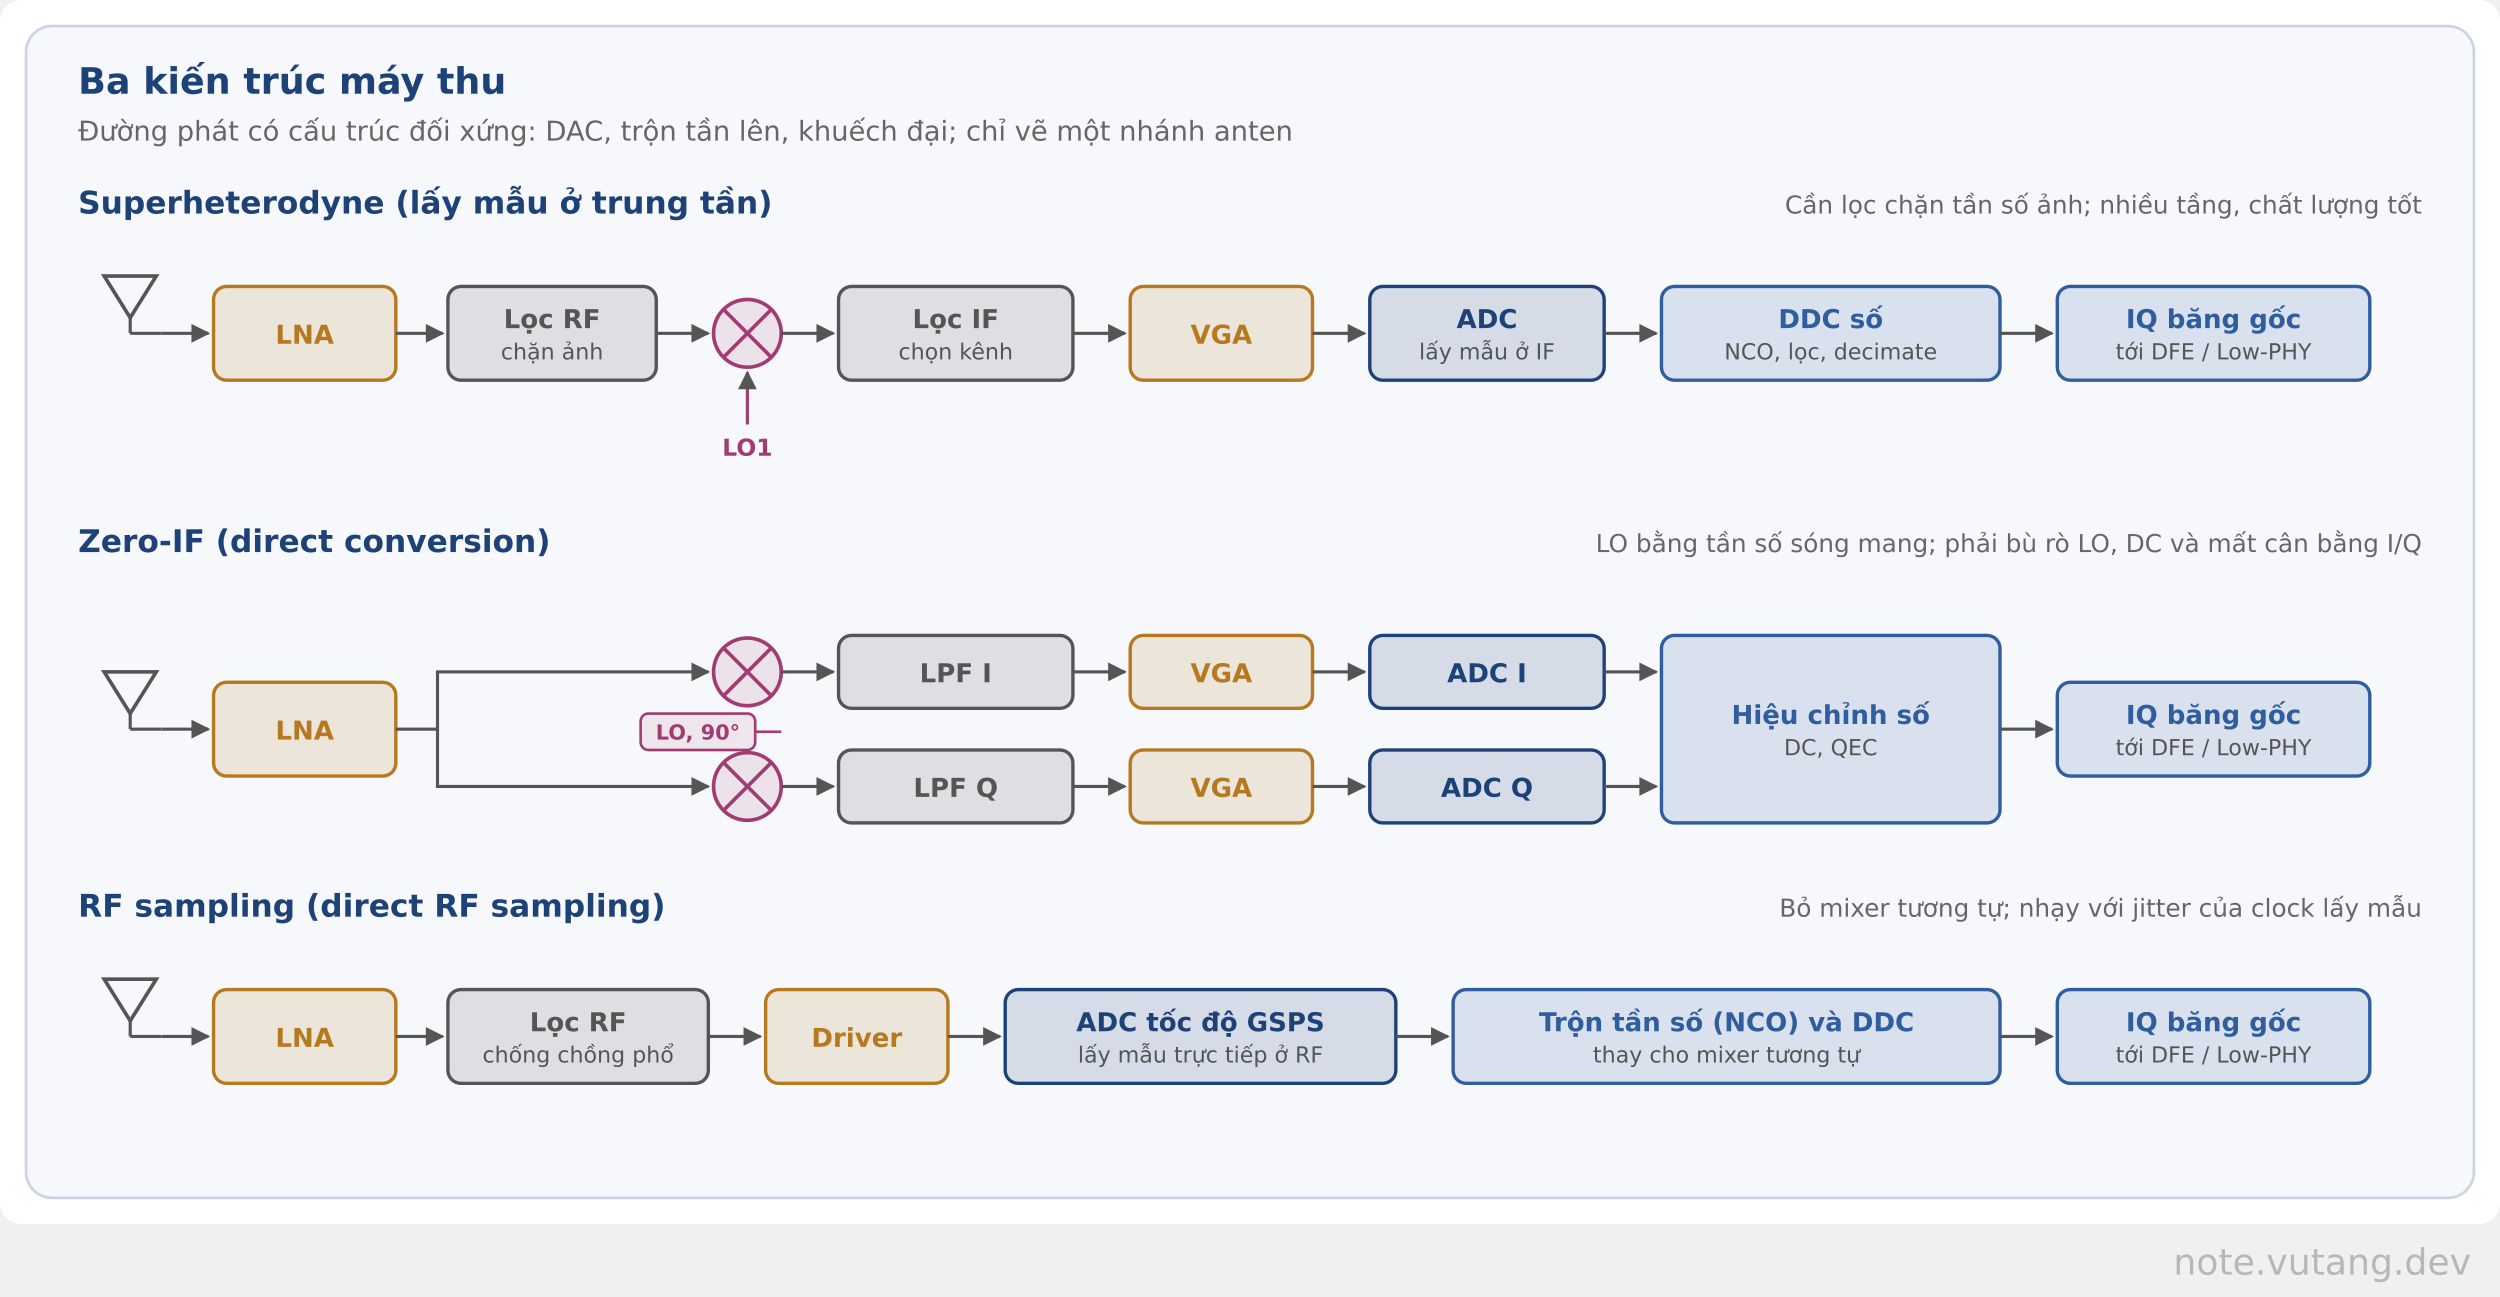
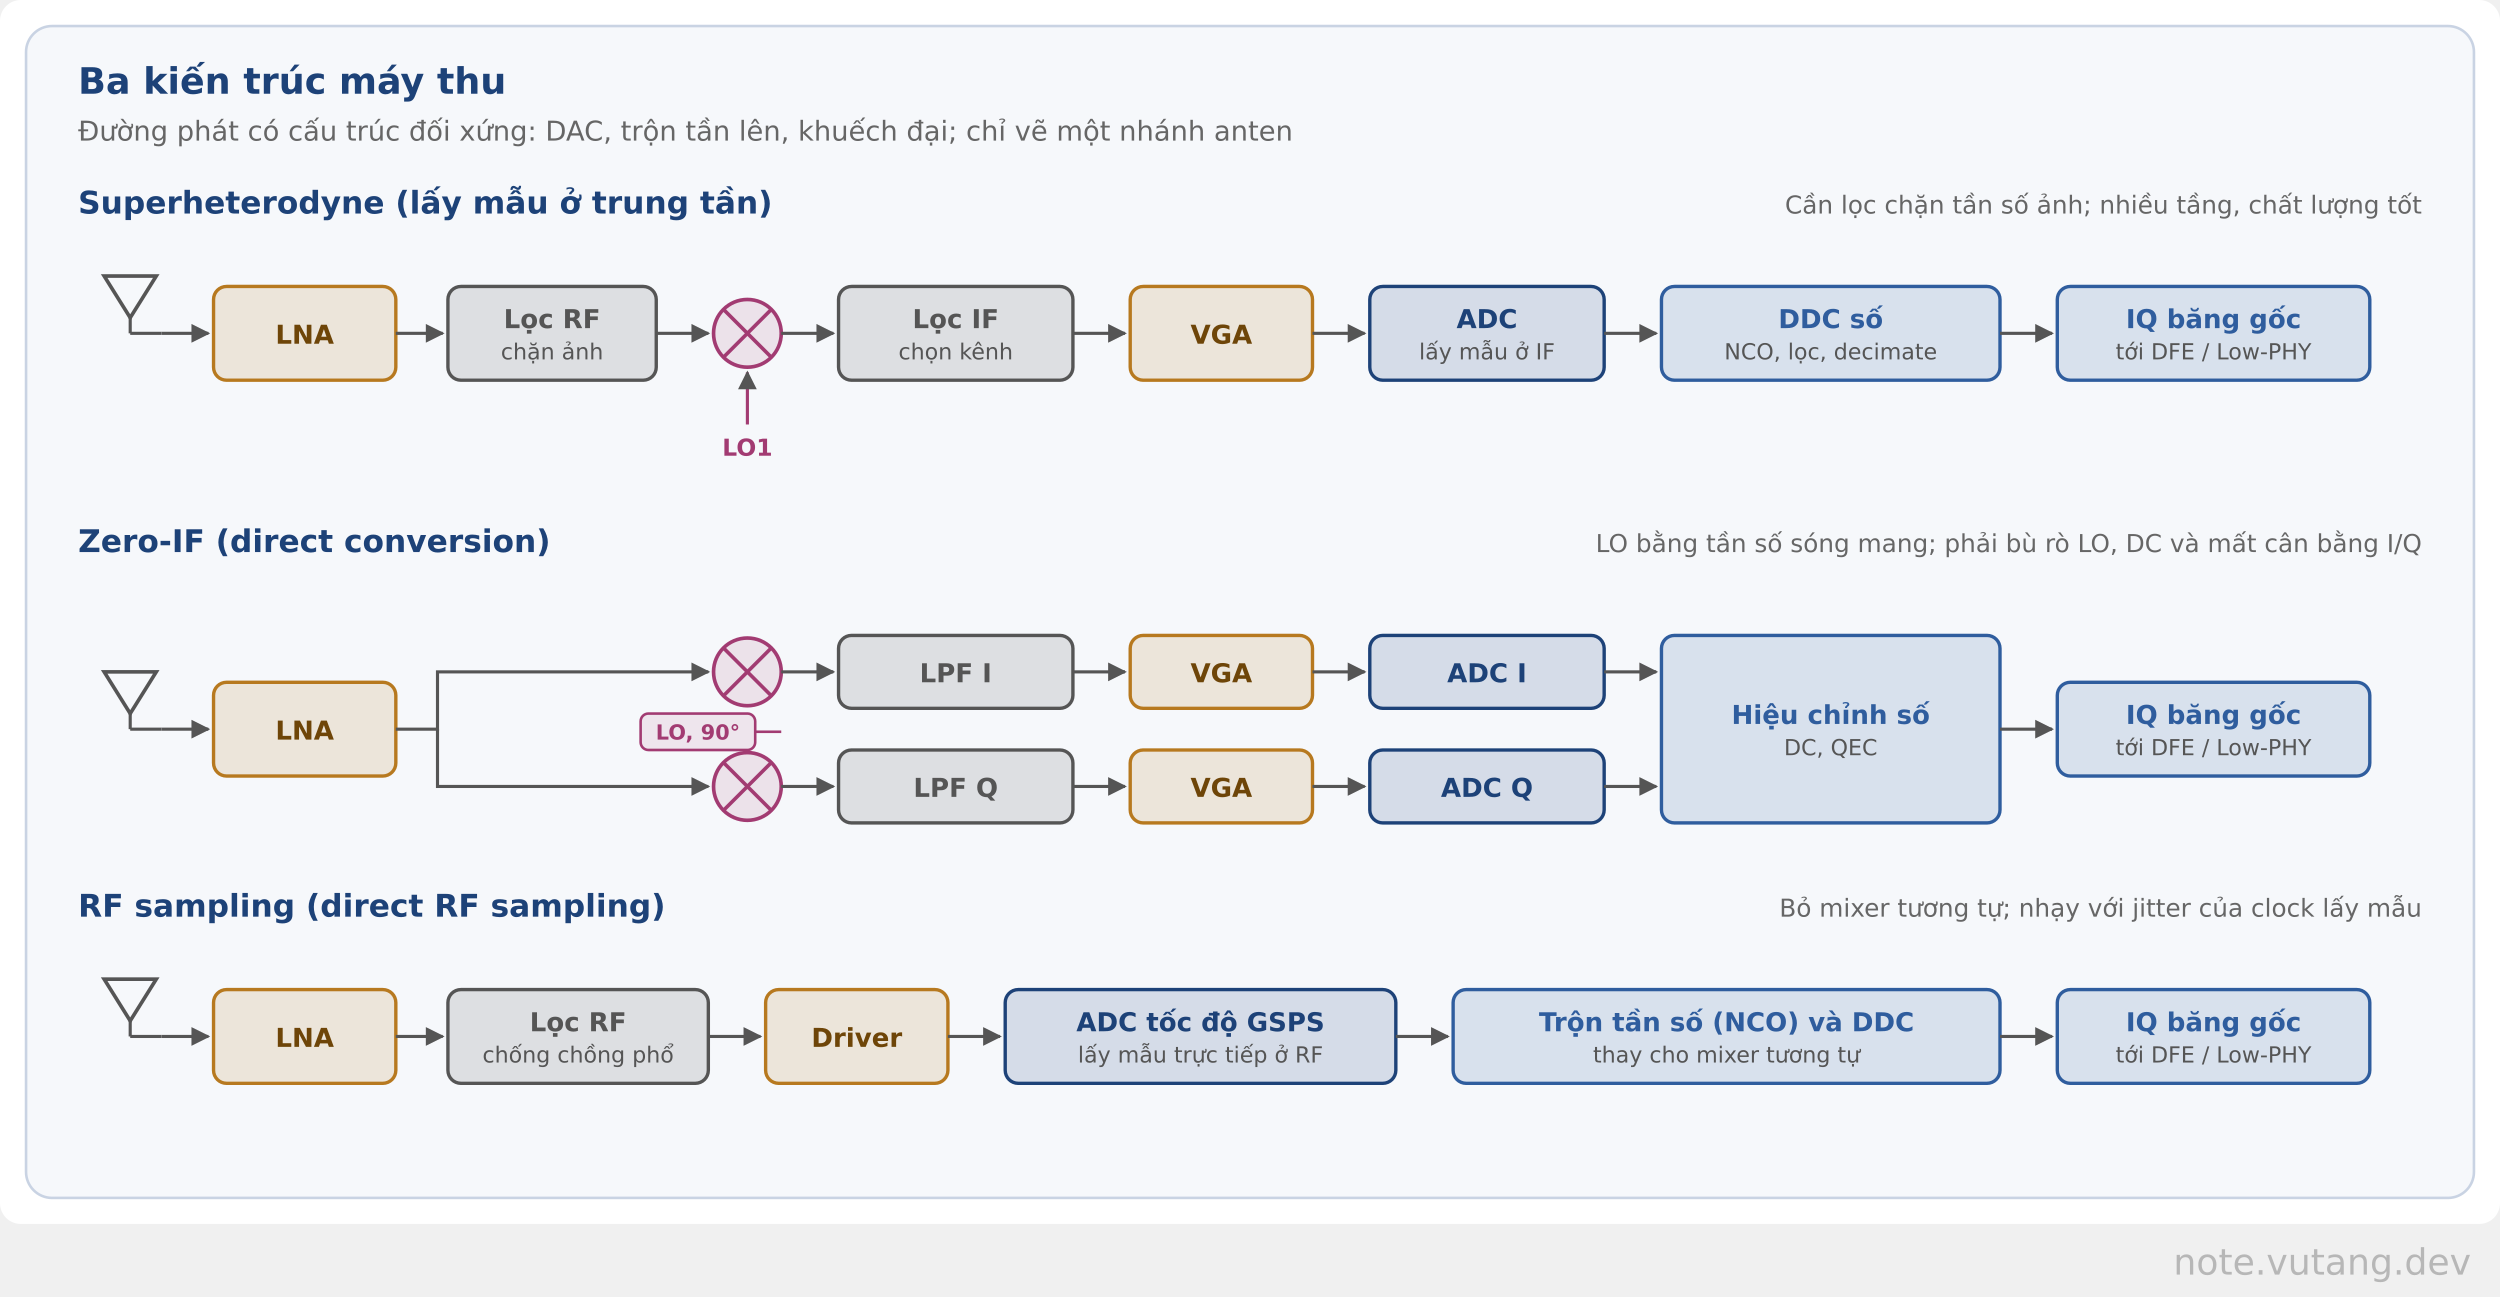
<svg xmlns="http://www.w3.org/2000/svg" role="img" viewBox="0 0 960 497.79" font-family="DejaVu Sans, sans-serif">
  <defs>
    <marker id="a" viewBox="0 0 10 10" refX="9" refY="5" markerWidth="6" markerHeight="6" orient="auto">
      <path d="M0,0 L10,5 L0,10 z" fill="#555" />
    </marker>
  </defs>
  <rect x="0" y="0" width="960" height="470" rx="8" fill="#ffffff" />
  <rect x="10" y="10" width="940" height="450" rx="10" fill="#f6f8fb" stroke="#c9d3e3" />
  <text x="30" y="36" font-size="14" font-weight="700" fill="#1d4278">Ba kiến trúc máy thu</text>
  <text x="30" y="54" font-size="10.5" fill="#666">Đường phát có cấu trúc đối xứng: DAC, trộn tần lên, khuếch đại; chỉ vẽ một nhánh anten</text>
  <polygon points="40,106 60,106 50,122" fill="none" stroke="#555" stroke-width="1.4" />
  <line x1="50" y1="122" x2="50" y2="128" stroke="#555" stroke-width="1.2" />
  <line x1="50" y1="128" x2="62" y2="128" stroke="#555" stroke-width="1.2" />
  <line x1="62" y1="128" x2="80" y2="128" stroke="#555" stroke-width="1.2" marker-end="url(#a)" />
  <rect x="82" y="110" width="70" height="36" rx="5" fill="#b7791f" fill-opacity="0.15" stroke="#b7791f" stroke-width="1.3" />
-   <text x="117.0" y="132.0" font-size="10" text-anchor="middle" fill="#b7791f" font-weight="700">LNA</text>
+   <text x="117.0" y="132.0" font-size="10" text-anchor="middle" fill="#6e4508" font-weight="700">LNA</text>
  <line x1="152" y1="128" x2="170" y2="128" stroke="#555" stroke-width="1.2" marker-end="url(#a)" />
  <rect x="172" y="110" width="80" height="36" rx="5" fill="#555" fill-opacity="0.15" stroke="#555" stroke-width="1.3" />
  <text x="212.0" y="126.0" font-size="10" text-anchor="middle" fill="#555" font-weight="700">Lọc RF</text>
  <text x="212.0" y="138.0" font-size="8.5" text-anchor="middle" fill="#555">chặn ảnh</text>
  <line x1="252" y1="128" x2="272" y2="128" stroke="#555" stroke-width="1.2" marker-end="url(#a)" />
  <circle cx="287" cy="128" r="13" fill="#a23b72" fill-opacity="0.12" stroke="#a23b72" stroke-width="1.4" />
  <line x1="278" y1="119" x2="296" y2="137" stroke="#a23b72" stroke-width="1.4" />
  <line x1="278" y1="137" x2="296" y2="119" stroke="#a23b72" stroke-width="1.4" />
  <line x1="287" y1="163" x2="287" y2="143" stroke="#a23b72" stroke-width="1.2" marker-end="url(#a)" />
  <text x="287" y="175" font-size="9" text-anchor="middle" fill="#a23b72" font-weight="700">LO1</text>
  <line x1="300" y1="128" x2="320" y2="128" stroke="#555" stroke-width="1.2" marker-end="url(#a)" />
  <rect x="322" y="110" width="90" height="36" rx="5" fill="#555" fill-opacity="0.15" stroke="#555" stroke-width="1.3" />
  <text x="367.0" y="126.0" font-size="10" text-anchor="middle" fill="#555" font-weight="700">Lọc IF</text>
  <text x="367.0" y="138.0" font-size="8.5" text-anchor="middle" fill="#555">chọn kênh</text>
  <line x1="412" y1="128" x2="432" y2="128" stroke="#555" stroke-width="1.2" marker-end="url(#a)" />
  <rect x="434" y="110" width="70" height="36" rx="5" fill="#b7791f" fill-opacity="0.15" stroke="#b7791f" stroke-width="1.3" />
-   <text x="469.0" y="132.0" font-size="10" text-anchor="middle" fill="#b7791f" font-weight="700">VGA</text>
+   <text x="469.0" y="132.0" font-size="10" text-anchor="middle" fill="#6e4508" font-weight="700">VGA</text>
  <line x1="504" y1="128" x2="524" y2="128" stroke="#555" stroke-width="1.2" marker-end="url(#a)" />
  <rect x="526" y="110" width="90" height="36" rx="5" fill="#1d4278" fill-opacity="0.15" stroke="#1d4278" stroke-width="1.3" />
  <text x="571.0" y="126.0" font-size="10" text-anchor="middle" fill="#1d4278" font-weight="700">ADC</text>
  <text x="571.0" y="138.0" font-size="8.5" text-anchor="middle" fill="#555">lấy mẫu ở IF</text>
  <line x1="616" y1="128" x2="636" y2="128" stroke="#555" stroke-width="1.2" marker-end="url(#a)" />
  <rect x="638" y="110" width="130" height="36" rx="5" fill="#2f5d9e" fill-opacity="0.15" stroke="#2f5d9e" stroke-width="1.3" />
  <text x="703.0" y="126.0" font-size="10" text-anchor="middle" fill="#2f5d9e" font-weight="700">DDC số</text>
  <text x="703.0" y="138.0" font-size="8.5" text-anchor="middle" fill="#555">NCO, lọc, decimate</text>
  <line x1="768" y1="128" x2="788" y2="128" stroke="#555" stroke-width="1.2" marker-end="url(#a)" />
  <rect x="790" y="110" width="120" height="36" rx="5" fill="#2f5d9e" fill-opacity="0.15" stroke="#2f5d9e" stroke-width="1.3" />
  <text x="850.0" y="126.0" font-size="10" text-anchor="middle" fill="#2f5d9e" font-weight="700">IQ băng gốc</text>
  <text x="850.0" y="138.0" font-size="8.5" text-anchor="middle" fill="#555">tới DFE / Low-PHY</text>
  <text x="30" y="82" font-size="12" font-weight="700" fill="#1d4278">Superheterodyne (lấy mẫu ở trung tần)</text>
  <text x="930" y="82" font-size="9.5" text-anchor="end" fill="#666">Cần lọc chặn tần số ảnh; nhiều tầng, chất lượng tốt</text>
  <polygon points="40,258 60,258 50,274" fill="none" stroke="#555" stroke-width="1.4" />
  <line x1="50" y1="274" x2="50" y2="280" stroke="#555" stroke-width="1.2" />
  <line x1="50" y1="280" x2="62" y2="280" stroke="#555" stroke-width="1.2" />
  <line x1="62" y1="280" x2="80" y2="280" stroke="#555" stroke-width="1.2" marker-end="url(#a)" />
  <rect x="82" y="262" width="70" height="36" rx="5" fill="#b7791f" fill-opacity="0.15" stroke="#b7791f" stroke-width="1.3" />
-   <text x="117" y="284" font-size="10" text-anchor="middle" fill="#b7791f" font-weight="700">LNA</text>
+   <text x="117" y="284" font-size="10" text-anchor="middle" fill="#6e4508" font-weight="700">LNA</text>
  <polyline points="152,280 168,280 168,258 272,258" fill="none" stroke="#555" stroke-width="1.2" marker-end="url(#a)" />
  <polyline points="168,280 168,302 272,302" fill="none" stroke="#555" stroke-width="1.2" marker-end="url(#a)" />
  <circle cx="287" cy="258" r="13" fill="#a23b72" fill-opacity="0.12" stroke="#a23b72" stroke-width="1.4" />
  <line x1="278" y1="249" x2="296" y2="267" stroke="#a23b72" stroke-width="1.4" />
  <line x1="278" y1="267" x2="296" y2="249" stroke="#a23b72" stroke-width="1.4" />
  <circle cx="287" cy="302" r="13" fill="#a23b72" fill-opacity="0.12" stroke="#a23b72" stroke-width="1.4" />
  <line x1="278" y1="293" x2="296" y2="311" stroke="#a23b72" stroke-width="1.4" />
  <line x1="278" y1="311" x2="296" y2="293" stroke="#a23b72" stroke-width="1.4" />
  <rect x="246" y="274" width="44" height="14" rx="3" fill="#a23b72" fill-opacity="0.1" stroke="#a23b72" />
  <text x="268" y="284" font-size="8" text-anchor="middle" fill="#a23b72" font-weight="700">LO, 90°</text>
  <line x1="290" y1="281" x2="300" y2="281" stroke="#a23b72" stroke-width="1" />
  <line x1="300" y1="258" x2="320" y2="258" stroke="#555" stroke-width="1.2" marker-end="url(#a)" />
  <rect x="322" y="244" width="90" height="28" rx="5" fill="#555" fill-opacity="0.15" stroke="#555" stroke-width="1.3" />
  <text x="367.0" y="262.0" font-size="10" text-anchor="middle" fill="#555" font-weight="700">LPF I</text>
  <line x1="412" y1="258" x2="432" y2="258" stroke="#555" stroke-width="1.2" marker-end="url(#a)" />
  <rect x="434" y="244" width="70" height="28" rx="5" fill="#b7791f" fill-opacity="0.15" stroke="#b7791f" stroke-width="1.3" />
-   <text x="469.0" y="262.0" font-size="10" text-anchor="middle" fill="#b7791f" font-weight="700">VGA</text>
+   <text x="469.0" y="262.0" font-size="10" text-anchor="middle" fill="#6e4508" font-weight="700">VGA</text>
  <line x1="504" y1="258" x2="524" y2="258" stroke="#555" stroke-width="1.2" marker-end="url(#a)" />
  <rect x="526" y="244" width="90" height="28" rx="5" fill="#1d4278" fill-opacity="0.15" stroke="#1d4278" stroke-width="1.3" />
  <text x="571.0" y="262.0" font-size="10" text-anchor="middle" fill="#1d4278" font-weight="700">ADC I</text>
  <line x1="616" y1="258" x2="636" y2="258" stroke="#555" stroke-width="1.2" marker-end="url(#a)" />
  <line x1="300" y1="302" x2="320" y2="302" stroke="#555" stroke-width="1.2" marker-end="url(#a)" />
  <rect x="322" y="288" width="90" height="28" rx="5" fill="#555" fill-opacity="0.15" stroke="#555" stroke-width="1.3" />
  <text x="367.0" y="306.0" font-size="10" text-anchor="middle" fill="#555" font-weight="700">LPF Q</text>
  <line x1="412" y1="302" x2="432" y2="302" stroke="#555" stroke-width="1.2" marker-end="url(#a)" />
  <rect x="434" y="288" width="70" height="28" rx="5" fill="#b7791f" fill-opacity="0.15" stroke="#b7791f" stroke-width="1.3" />
-   <text x="469.0" y="306.0" font-size="10" text-anchor="middle" fill="#b7791f" font-weight="700">VGA</text>
+   <text x="469.0" y="306.0" font-size="10" text-anchor="middle" fill="#6e4508" font-weight="700">VGA</text>
  <line x1="504" y1="302" x2="524" y2="302" stroke="#555" stroke-width="1.2" marker-end="url(#a)" />
  <rect x="526" y="288" width="90" height="28" rx="5" fill="#1d4278" fill-opacity="0.15" stroke="#1d4278" stroke-width="1.3" />
  <text x="571.0" y="306.0" font-size="10" text-anchor="middle" fill="#1d4278" font-weight="700">ADC Q</text>
  <line x1="616" y1="302" x2="636" y2="302" stroke="#555" stroke-width="1.2" marker-end="url(#a)" />
  <rect x="638" y="244" width="130" height="72" rx="5" fill="#2f5d9e" fill-opacity="0.15" stroke="#2f5d9e" stroke-width="1.3" />
  <text x="703.0" y="278.0" font-size="10" text-anchor="middle" fill="#2f5d9e" font-weight="700">Hiệu chỉnh số</text>
  <text x="703.0" y="290.0" font-size="8.5" text-anchor="middle" fill="#555">DC, QEC</text>
  <line x1="768" y1="280" x2="788" y2="280" stroke="#555" stroke-width="1.2" marker-end="url(#a)" />
  <rect x="790" y="262" width="120" height="36" rx="5" fill="#2f5d9e" fill-opacity="0.15" stroke="#2f5d9e" stroke-width="1.3" />
  <text x="850.0" y="278.0" font-size="10" text-anchor="middle" fill="#2f5d9e" font-weight="700">IQ băng gốc</text>
  <text x="850.0" y="290.0" font-size="8.5" text-anchor="middle" fill="#555">tới DFE / Low-PHY</text>
  <text x="30" y="212" font-size="12" font-weight="700" fill="#1d4278">Zero-IF (direct conversion)</text>
  <text x="930" y="212" font-size="9.5" text-anchor="end" fill="#666">LO bằng tần số sóng mang; phải bù rò LO, DC và mất cân bằng I/Q</text>
  <polygon points="40,376 60,376 50,392" fill="none" stroke="#555" stroke-width="1.4" />
  <line x1="50" y1="392" x2="50" y2="398" stroke="#555" stroke-width="1.2" />
  <line x1="50" y1="398" x2="62" y2="398" stroke="#555" stroke-width="1.2" />
  <line x1="62" y1="398" x2="80" y2="398" stroke="#555" stroke-width="1.2" marker-end="url(#a)" />
  <rect x="82" y="380" width="70" height="36" rx="5" fill="#b7791f" fill-opacity="0.15" stroke="#b7791f" stroke-width="1.3" />
-   <text x="117.0" y="402.0" font-size="10" text-anchor="middle" fill="#b7791f" font-weight="700">LNA</text>
+   <text x="117.0" y="402.0" font-size="10" text-anchor="middle" fill="#6e4508" font-weight="700">LNA</text>
  <line x1="152" y1="398" x2="170" y2="398" stroke="#555" stroke-width="1.2" marker-end="url(#a)" />
  <rect x="172" y="380" width="100" height="36" rx="5" fill="#555" fill-opacity="0.15" stroke="#555" stroke-width="1.3" />
  <text x="222.0" y="396.0" font-size="10" text-anchor="middle" fill="#555" font-weight="700">Lọc RF</text>
  <text x="222.0" y="408.0" font-size="8.5" text-anchor="middle" fill="#555">chống chồng phổ</text>
  <line x1="272" y1="398" x2="292" y2="398" stroke="#555" stroke-width="1.2" marker-end="url(#a)" />
  <rect x="294" y="380" width="70" height="36" rx="5" fill="#b7791f" fill-opacity="0.15" stroke="#b7791f" stroke-width="1.3" />
-   <text x="329.0" y="402.0" font-size="10" text-anchor="middle" fill="#b7791f" font-weight="700">Driver</text>
+   <text x="329.0" y="402.0" font-size="10" text-anchor="middle" fill="#6e4508" font-weight="700">Driver</text>
  <line x1="364" y1="398" x2="384" y2="398" stroke="#555" stroke-width="1.2" marker-end="url(#a)" />
  <rect x="386" y="380" width="150" height="36" rx="5" fill="#1d4278" fill-opacity="0.15" stroke="#1d4278" stroke-width="1.3" />
  <text x="461.0" y="396.0" font-size="10" text-anchor="middle" fill="#1d4278" font-weight="700">ADC tốc độ GSPS</text>
  <text x="461.0" y="408.0" font-size="8.5" text-anchor="middle" fill="#555">lấy mẫu trực tiếp ở RF</text>
  <line x1="536" y1="398" x2="556" y2="398" stroke="#555" stroke-width="1.2" marker-end="url(#a)" />
  <rect x="558" y="380" width="210" height="36" rx="5" fill="#2f5d9e" fill-opacity="0.15" stroke="#2f5d9e" stroke-width="1.3" />
  <text x="663.0" y="396.0" font-size="10" text-anchor="middle" fill="#2f5d9e" font-weight="700">Trộn tần số (NCO) và DDC</text>
  <text x="663.0" y="408.0" font-size="8.5" text-anchor="middle" fill="#555">thay cho mixer tương tự</text>
  <line x1="768" y1="398" x2="788" y2="398" stroke="#555" stroke-width="1.2" marker-end="url(#a)" />
  <rect x="790" y="380" width="120" height="36" rx="5" fill="#2f5d9e" fill-opacity="0.15" stroke="#2f5d9e" stroke-width="1.3" />
  <text x="850.0" y="396.0" font-size="10" text-anchor="middle" fill="#2f5d9e" font-weight="700">IQ băng gốc</text>
  <text x="850.0" y="408.0" font-size="8.5" text-anchor="middle" fill="#555">tới DFE / Low-PHY</text>
  <text x="30" y="352" font-size="12" font-weight="700" fill="#1d4278">RF sampling (direct RF sampling)</text>
  <text x="930" y="352" font-size="9.5" text-anchor="end" fill="#666">Bỏ mixer tương tự; nhạy với jitter của clock lấy mẫu</text>
  <text id="wm" x="948.88" y="489.45" text-anchor="end" font-size="13.89" font-family="DejaVu Sans, sans-serif" style="fill:#888;fill-opacity:0.55">note.vutang.dev</text>
</svg>
